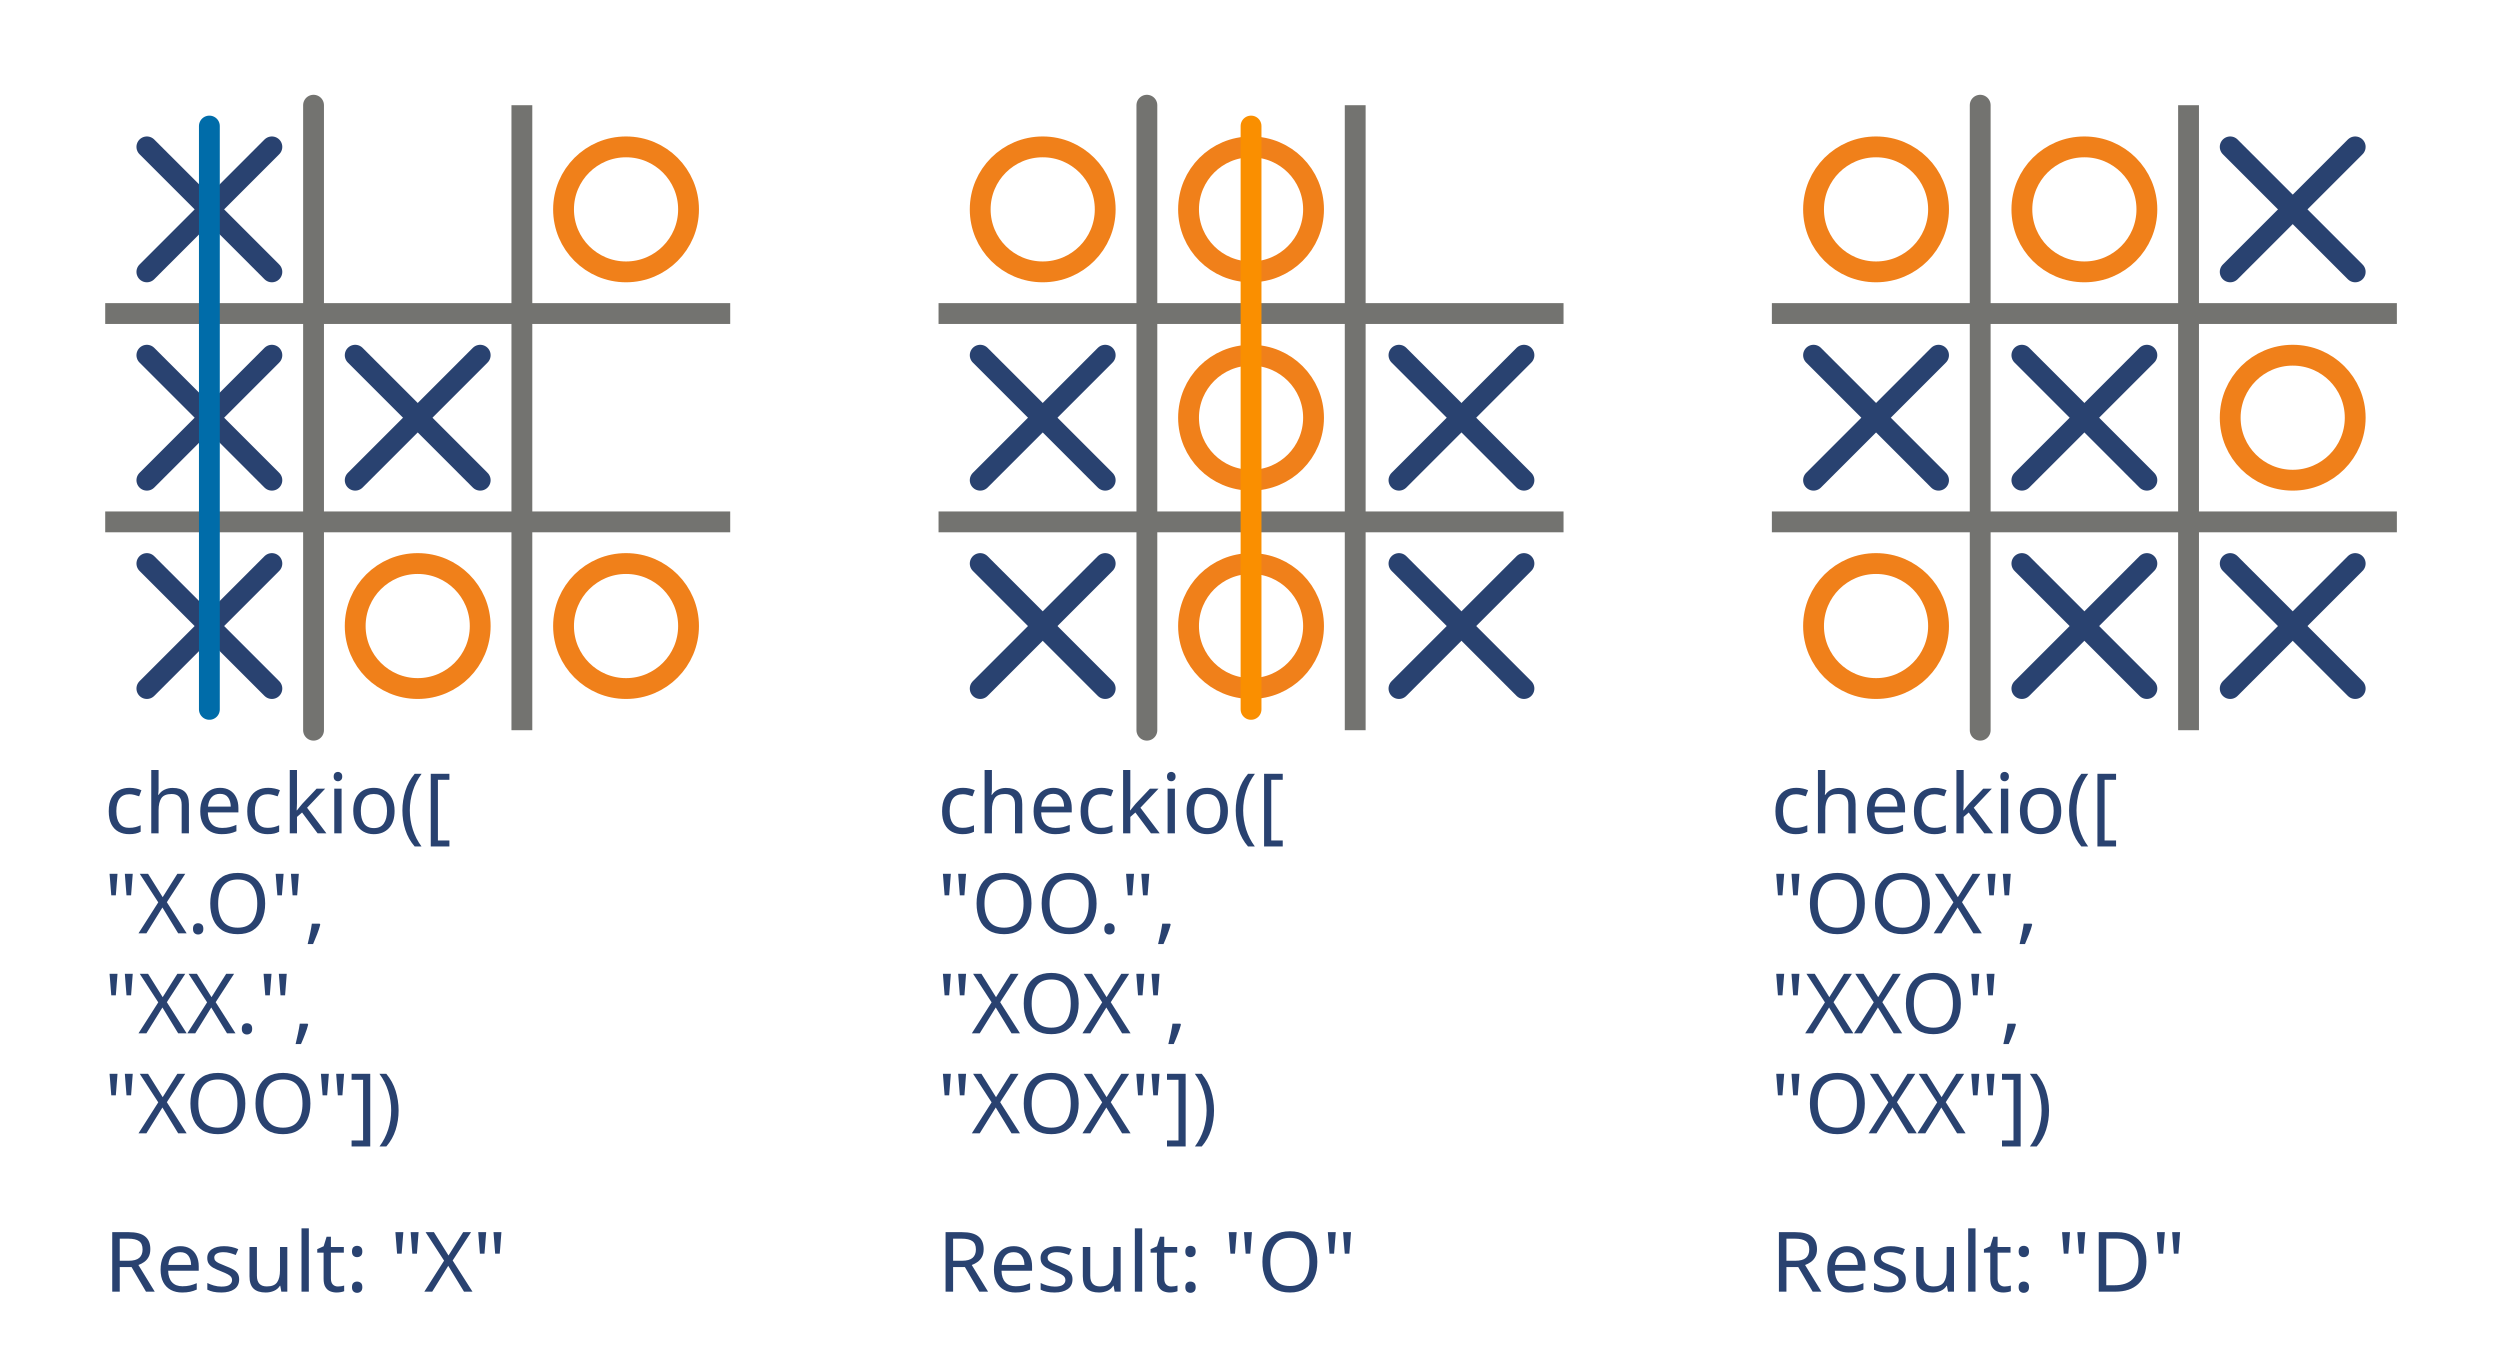
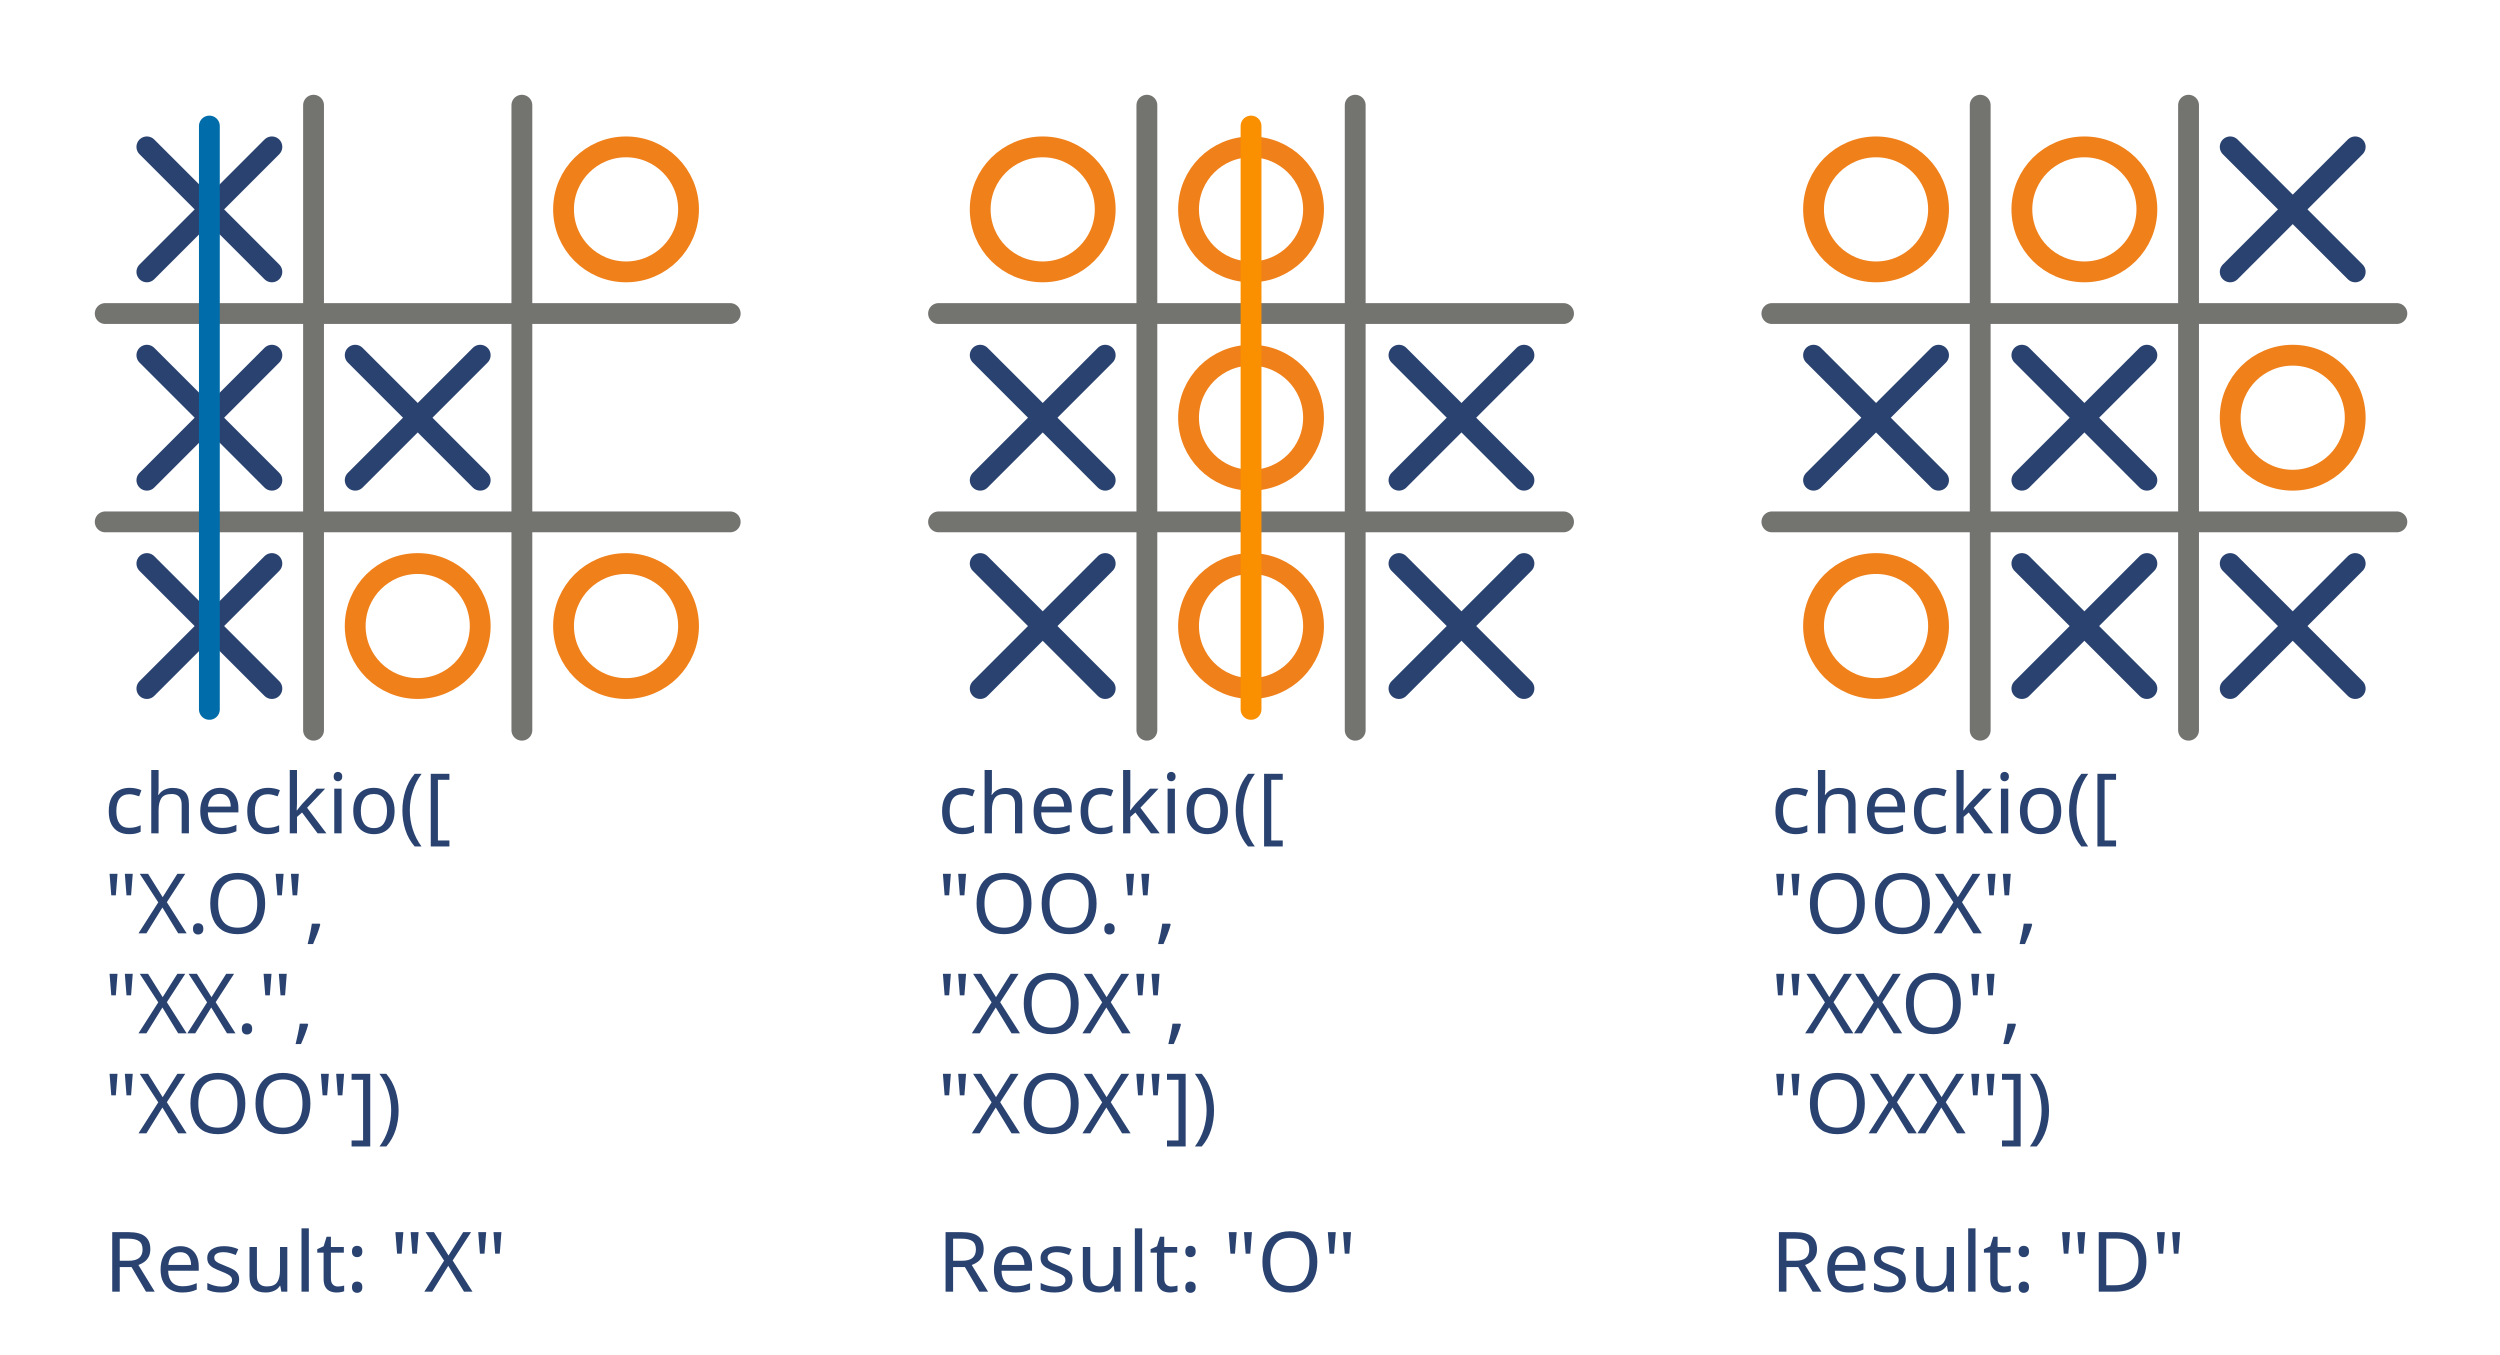
<svg xmlns="http://www.w3.org/2000/svg" version="1.1" x="0px" y="0px" width="1200" height="650" viewBox="0, 0, 1200, 650">
  <g id="Background">
    <rect x="0" y="0" width="1200" height="650" fill="#000000" fill-opacity="0" />
  </g>
  <g id="Layer 1">
    <path d="M150.5,50.5 L150.5,350.5" fill-opacity="0" stroke="#737370" stroke-width="10" stroke-linecap="round" />
-     <path d="M250.5,50.5 L250.5,350.5" fill-opacity="0" stroke="#737370" stroke-width="10" />
-     <path d="M50.5,150.5 L350.5,150.5" fill-opacity="0" stroke="#737370" stroke-width="10" />
-     <path d="M50.5,250.5 L350.5,250.5" fill-opacity="0" stroke="#737370" stroke-width="10" />
+     <path d="M250.5,50.5 L250.5,350.5" fill-opacity="0" stroke="#737370" stroke-width="10" stroke-linecap="round" />
+     <path d="M50.5,150.5 L350.5,150.5" fill-opacity="0" stroke="#737370" stroke-width="10" stroke-linecap="round" />
+     <path d="M50.5,250.5 L350.5,250.5" fill-opacity="0" stroke="#737370" stroke-width="10" stroke-linecap="round" />
    <path d="M550.5,50.5 L550.5,350.5" fill-opacity="0" stroke="#737370" stroke-width="10" stroke-linecap="round" />
-     <path d="M650.5,50.5 L650.5,350.5" fill-opacity="0" stroke="#737370" stroke-width="10" />
-     <path d="M450.5,150.5 L750.5,150.5" fill-opacity="0" stroke="#737370" stroke-width="10" />
-     <path d="M450.5,250.5 L750.5,250.5" fill-opacity="0" stroke="#737370" stroke-width="10" />
+     <path d="M650.5,50.5 L650.5,350.5" fill-opacity="0" stroke="#737370" stroke-width="10" stroke-linecap="round" />
+     <path d="M450.5,150.5 L750.5,150.5" fill-opacity="0" stroke="#737370" stroke-width="10" stroke-linecap="round" />
+     <path d="M450.5,250.5 L750.5,250.5" fill-opacity="0" stroke="#737370" stroke-width="10" stroke-linecap="round" />
    <path d="M950.5,50.5 L950.5,350.5" fill-opacity="0" stroke="#737370" stroke-width="10" stroke-linecap="round" />
-     <path d="M1050.5,50.5 L1050.5,350.5" fill-opacity="0" stroke="#737370" stroke-width="10" />
-     <path d="M850.5,150.5 L1150.5,150.5" fill-opacity="0" stroke="#737370" stroke-width="10" />
-     <path d="M850.5,250.5 L1150.5,250.5" fill-opacity="0" stroke="#737370" stroke-width="10" />
+     <path d="M1050.5,50.5 L1050.5,350.5" fill-opacity="0" stroke="#737370" stroke-width="10" stroke-linecap="round" />
+     <path d="M850.5,150.5 L1150.5,150.5" fill-opacity="0" stroke="#737370" stroke-width="10" stroke-linecap="round" />
+     <path d="M850.5,250.5 L1150.5,250.5" fill-opacity="0" stroke="#737370" stroke-width="10" stroke-linecap="round" />
    <g>
      <path d="M70.5,70.5 L130.5,130.5" fill-opacity="0" stroke="#294270" stroke-width="10" stroke-linecap="round" />
      <path d="M70.5,130.5 L130.5,70.5" fill-opacity="0" stroke="#294270" stroke-width="10" stroke-linecap="round" />
    </g>
    <g>
      <path d="M170.5,170.5 L230.5,230.5" fill-opacity="0" stroke="#294270" stroke-width="10" stroke-linecap="round" />
      <path d="M170.5,230.5 L230.5,170.5" fill-opacity="0" stroke="#294270" stroke-width="10" stroke-linecap="round" />
    </g>
    <g>
      <path d="M470.5,170.5 L530.5,230.5" fill-opacity="0" stroke="#294270" stroke-width="10" stroke-linecap="round" />
      <path d="M470.5,230.5 L530.5,170.5" fill-opacity="0" stroke="#294270" stroke-width="10" stroke-linecap="round" />
    </g>
    <g>
      <path d="M70.5,170.5 L130.5,230.5" fill-opacity="0" stroke="#294270" stroke-width="10" stroke-linecap="round" />
      <path d="M70.5,230.5 L130.5,170.5" fill-opacity="0" stroke="#294270" stroke-width="10" stroke-linecap="round" />
    </g>
    <g>
      <path d="M70.5,270.5 L130.5,330.5" fill-opacity="0" stroke="#294270" stroke-width="10" stroke-linecap="round" />
      <path d="M70.5,330.5 L130.5,270.5" fill-opacity="0" stroke="#294270" stroke-width="10" stroke-linecap="round" />
    </g>
    <path d="M200.5,330.5 C183.931,330.5 170.5,317.069 170.5,300.5 C170.5,283.931 183.931,270.5 200.5,270.5 C217.069,270.5 230.5,283.931 230.5,300.5 C230.5,317.069 217.069,330.5 200.5,330.5 z" fill-opacity="0" stroke="#F0801A" stroke-width="10" />
    <path d="M900.5,130.5 C883.931,130.5 870.5,117.069 870.5,100.5 C870.5,83.931 883.931,70.5 900.5,70.5 C917.069,70.5 930.5,83.931 930.5,100.5 C930.5,117.069 917.069,130.5 900.5,130.5 z" fill-opacity="0" stroke="#F0801A" stroke-width="10" />
    <path d="M1000.5,130.5 C983.931,130.5 970.5,117.069 970.5,100.5 C970.5,83.931 983.931,70.5 1000.5,70.5 C1017.069,70.5 1030.5,83.931 1030.5,100.5 C1030.5,117.069 1017.069,130.5 1000.5,130.5 z" fill-opacity="0" stroke="#F0801A" stroke-width="10" />
    <path d="M1100.5,230.5 C1083.932,230.5 1070.5,217.069 1070.5,200.5 C1070.5,183.931 1083.932,170.5 1100.5,170.5 C1117.069,170.5 1130.5,183.931 1130.5,200.5 C1130.5,217.069 1117.069,230.5 1100.5,230.5 z" fill-opacity="0" stroke="#F0801A" stroke-width="10" />
    <path d="M900.5,330.5 C883.931,330.5 870.5,317.069 870.5,300.5 C870.5,283.931 883.931,270.5 900.5,270.5 C917.069,270.5 930.5,283.931 930.5,300.5 C930.5,317.069 917.069,330.5 900.5,330.5 z" fill-opacity="0" stroke="#F0801A" stroke-width="10" />
    <path d="M600.5,130.5 C583.931,130.5 570.5,117.069 570.5,100.5 C570.5,83.931 583.931,70.5 600.5,70.5 C617.069,70.5 630.5,83.931 630.5,100.5 C630.5,117.069 617.069,130.5 600.5,130.5 z" fill-opacity="0" stroke="#F0801A" stroke-width="10" />
    <path d="M600.5,330.5 C583.931,330.5 570.5,317.069 570.5,300.5 C570.5,283.931 583.931,270.5 600.5,270.5 C617.069,270.5 630.5,283.931 630.5,300.5 C630.5,317.069 617.069,330.5 600.5,330.5 z" fill-opacity="0" stroke="#F0801A" stroke-width="10" />
    <path d="M500.5,130.5 C483.931,130.5 470.5,117.069 470.5,100.5 C470.5,83.931 483.931,70.5 500.5,70.5 C517.069,70.5 530.5,83.931 530.5,100.5 C530.5,117.069 517.069,130.5 500.5,130.5 z" fill-opacity="0" stroke="#F0801A" stroke-width="10" />
    <path d="M600.5,230.5 C583.931,230.5 570.5,217.069 570.5,200.5 C570.5,183.931 583.931,170.5 600.5,170.5 C617.069,170.5 630.5,183.931 630.5,200.5 C630.5,217.069 617.069,230.5 600.5,230.5 z" fill-opacity="0" stroke="#F0801A" stroke-width="10" />
    <path d="M300.5,330.5 C283.931,330.5 270.5,317.069 270.5,300.5 C270.5,283.931 283.931,270.5 300.5,270.5 C317.069,270.5 330.5,283.931 330.5,300.5 C330.5,317.069 317.069,330.5 300.5,330.5 z" fill-opacity="0" stroke="#F0801A" stroke-width="10" />
    <path d="M300.5,130.5 C283.931,130.5 270.5,117.069 270.5,100.5 C270.5,83.931 283.931,70.5 300.5,70.5 C317.069,70.5 330.5,83.931 330.5,100.5 C330.5,117.069 317.069,130.5 300.5,130.5 z" fill-opacity="0" stroke="#F0801A" stroke-width="10" />
    <g>
      <path d="M1070.5,70.5 L1130.5,130.5" fill-opacity="0" stroke="#294270" stroke-width="10" stroke-linecap="round" />
      <path d="M1070.5,130.5 L1130.5,70.5" fill-opacity="0" stroke="#294270" stroke-width="10" stroke-linecap="round" />
    </g>
    <g>
      <path d="M970.5,270.5 L1030.5,330.5" fill-opacity="0" stroke="#294270" stroke-width="10" stroke-linecap="round" />
      <path d="M970.5,330.5 L1030.5,270.5" fill-opacity="0" stroke="#294270" stroke-width="10" stroke-linecap="round" />
    </g>
    <g>
      <path d="M870.5,170.5 L930.5,230.5" fill-opacity="0" stroke="#294270" stroke-width="10" stroke-linecap="round" />
      <path d="M870.5,230.5 L930.5,170.5" fill-opacity="0" stroke="#294270" stroke-width="10" stroke-linecap="round" />
    </g>
    <g>
      <path d="M1070.5,270.5 L1130.5,330.5" fill-opacity="0" stroke="#294270" stroke-width="10" stroke-linecap="round" />
      <path d="M1070.5,330.5 L1130.5,270.5" fill-opacity="0" stroke="#294270" stroke-width="10" stroke-linecap="round" />
    </g>
    <g>
      <path d="M970.5,170.5 L1030.5,230.5" fill-opacity="0" stroke="#294270" stroke-width="10" stroke-linecap="round" />
      <path d="M970.5,230.5 L1030.5,170.5" fill-opacity="0" stroke="#294270" stroke-width="10" stroke-linecap="round" />
    </g>
    <g>
      <path d="M671.5,170.5 L731.5,230.5" fill-opacity="0" stroke="#294270" stroke-width="10" stroke-linecap="round" />
      <path d="M671.5,230.5 L731.5,170.5" fill-opacity="0" stroke="#294270" stroke-width="10" stroke-linecap="round" />
    </g>
    <g>
      <path d="M671.5,270.5 L731.5,330.5" fill-opacity="0" stroke="#294270" stroke-width="10" stroke-linecap="round" />
      <path d="M671.5,330.5 L731.5,270.5" fill-opacity="0" stroke="#294270" stroke-width="10" stroke-linecap="round" />
    </g>
    <g>
      <path d="M470.5,270.5 L530.5,330.5" fill-opacity="0" stroke="#294270" stroke-width="10" stroke-linecap="round" />
      <path d="M470.5,330.5 L530.5,270.5" fill-opacity="0" stroke="#294270" stroke-width="10" stroke-linecap="round" />
    </g>
    <path d="M100.5,340.5 L100.5,60.5" fill-opacity="0" stroke="#006CA9" stroke-width="10" stroke-linecap="round" />
    <path d="M600.5,340.5 L600.5,60.5" fill-opacity="0" stroke="#FA8F00" stroke-width="10" stroke-linecap="round" />
    <text transform="matrix(1, 0, 0, 1, 178.691, 480.5)">
      <tspan x="-128.691" y="-80.5" font-family="Verdana-Bold" font-size="40" fill="#294270">checkio([</tspan>
      <tspan x="-128.691" y="-32.5" font-family="Verdana-Bold" font-size="40" fill="#294270">    "X.O",</tspan>
      <tspan x="-128.691" y="15.5" font-family="Verdana-Bold" font-size="40" fill="#294270">    "XX.",</tspan>
      <tspan x="-128.691" y="63.5" font-family="Verdana-Bold" font-size="40" fill="#294270">    "XOO"])</tspan>
      <tspan x="-128.691" y="111.5" font-family="Verdana-Bold" font-size="40" fill="#294270"> </tspan>
    </text>
    <text transform="matrix(1, 0, 0, 1, 578.691, 480.5)">
      <tspan x="-128.691" y="-80.5" font-family="Verdana-Bold" font-size="40" fill="#294270">checkio([</tspan>
      <tspan x="-128.691" y="-32.5" font-family="Verdana-Bold" font-size="40" fill="#294270">    "OO.",</tspan>
      <tspan x="-128.691" y="15.5" font-family="Verdana-Bold" font-size="40" fill="#294270">    "XOX",</tspan>
      <tspan x="-128.691" y="63.5" font-family="Verdana-Bold" font-size="40" fill="#294270">    "XOX"])</tspan>
      <tspan x="-128.691" y="111.5" font-family="Verdana-Bold" font-size="40" fill="#294270"> </tspan>
    </text>
    <text transform="matrix(1, 0, 0, 1, 978.691, 480.5)">
      <tspan x="-128.691" y="-80.5" font-family="Verdana-Bold" font-size="40" fill="#294270">checkio([</tspan>
      <tspan x="-128.691" y="-32.5" font-family="Verdana-Bold" font-size="40" fill="#294270">    "OOX",</tspan>
      <tspan x="-128.691" y="15.5" font-family="Verdana-Bold" font-size="40" fill="#294270">    "XXO",</tspan>
      <tspan x="-128.691" y="63.5" font-family="Verdana-Bold" font-size="40" fill="#294270">    "OXX"])</tspan>
      <tspan x="-128.691" y="111.5" font-family="Verdana-Bold" font-size="40" fill="#294270"> </tspan>
    </text>
    <text transform="matrix(1, 0, 0, 1, 174.639, 604.5)">
      <tspan x="-124.639" y="15.5" font-family="Verdana-Bold" font-size="40" fill="#294270">Result: "X"</tspan>
    </text>
    <text transform="matrix(1, 0, 0, 1, 580, 628.5)">
      <tspan x="-130" y="-8.5" font-family="Verdana-Bold" font-size="40" fill="#294270">Result: "O"</tspan>
    </text>
    <text transform="matrix(1, 0, 0, 1, 980, 628.5)">
      <tspan x="-130" y="-8.5" font-family="Verdana-Bold" font-size="40" fill="#294270">Result: "D"</tspan>
    </text>
  </g>
  <defs />
</svg>
